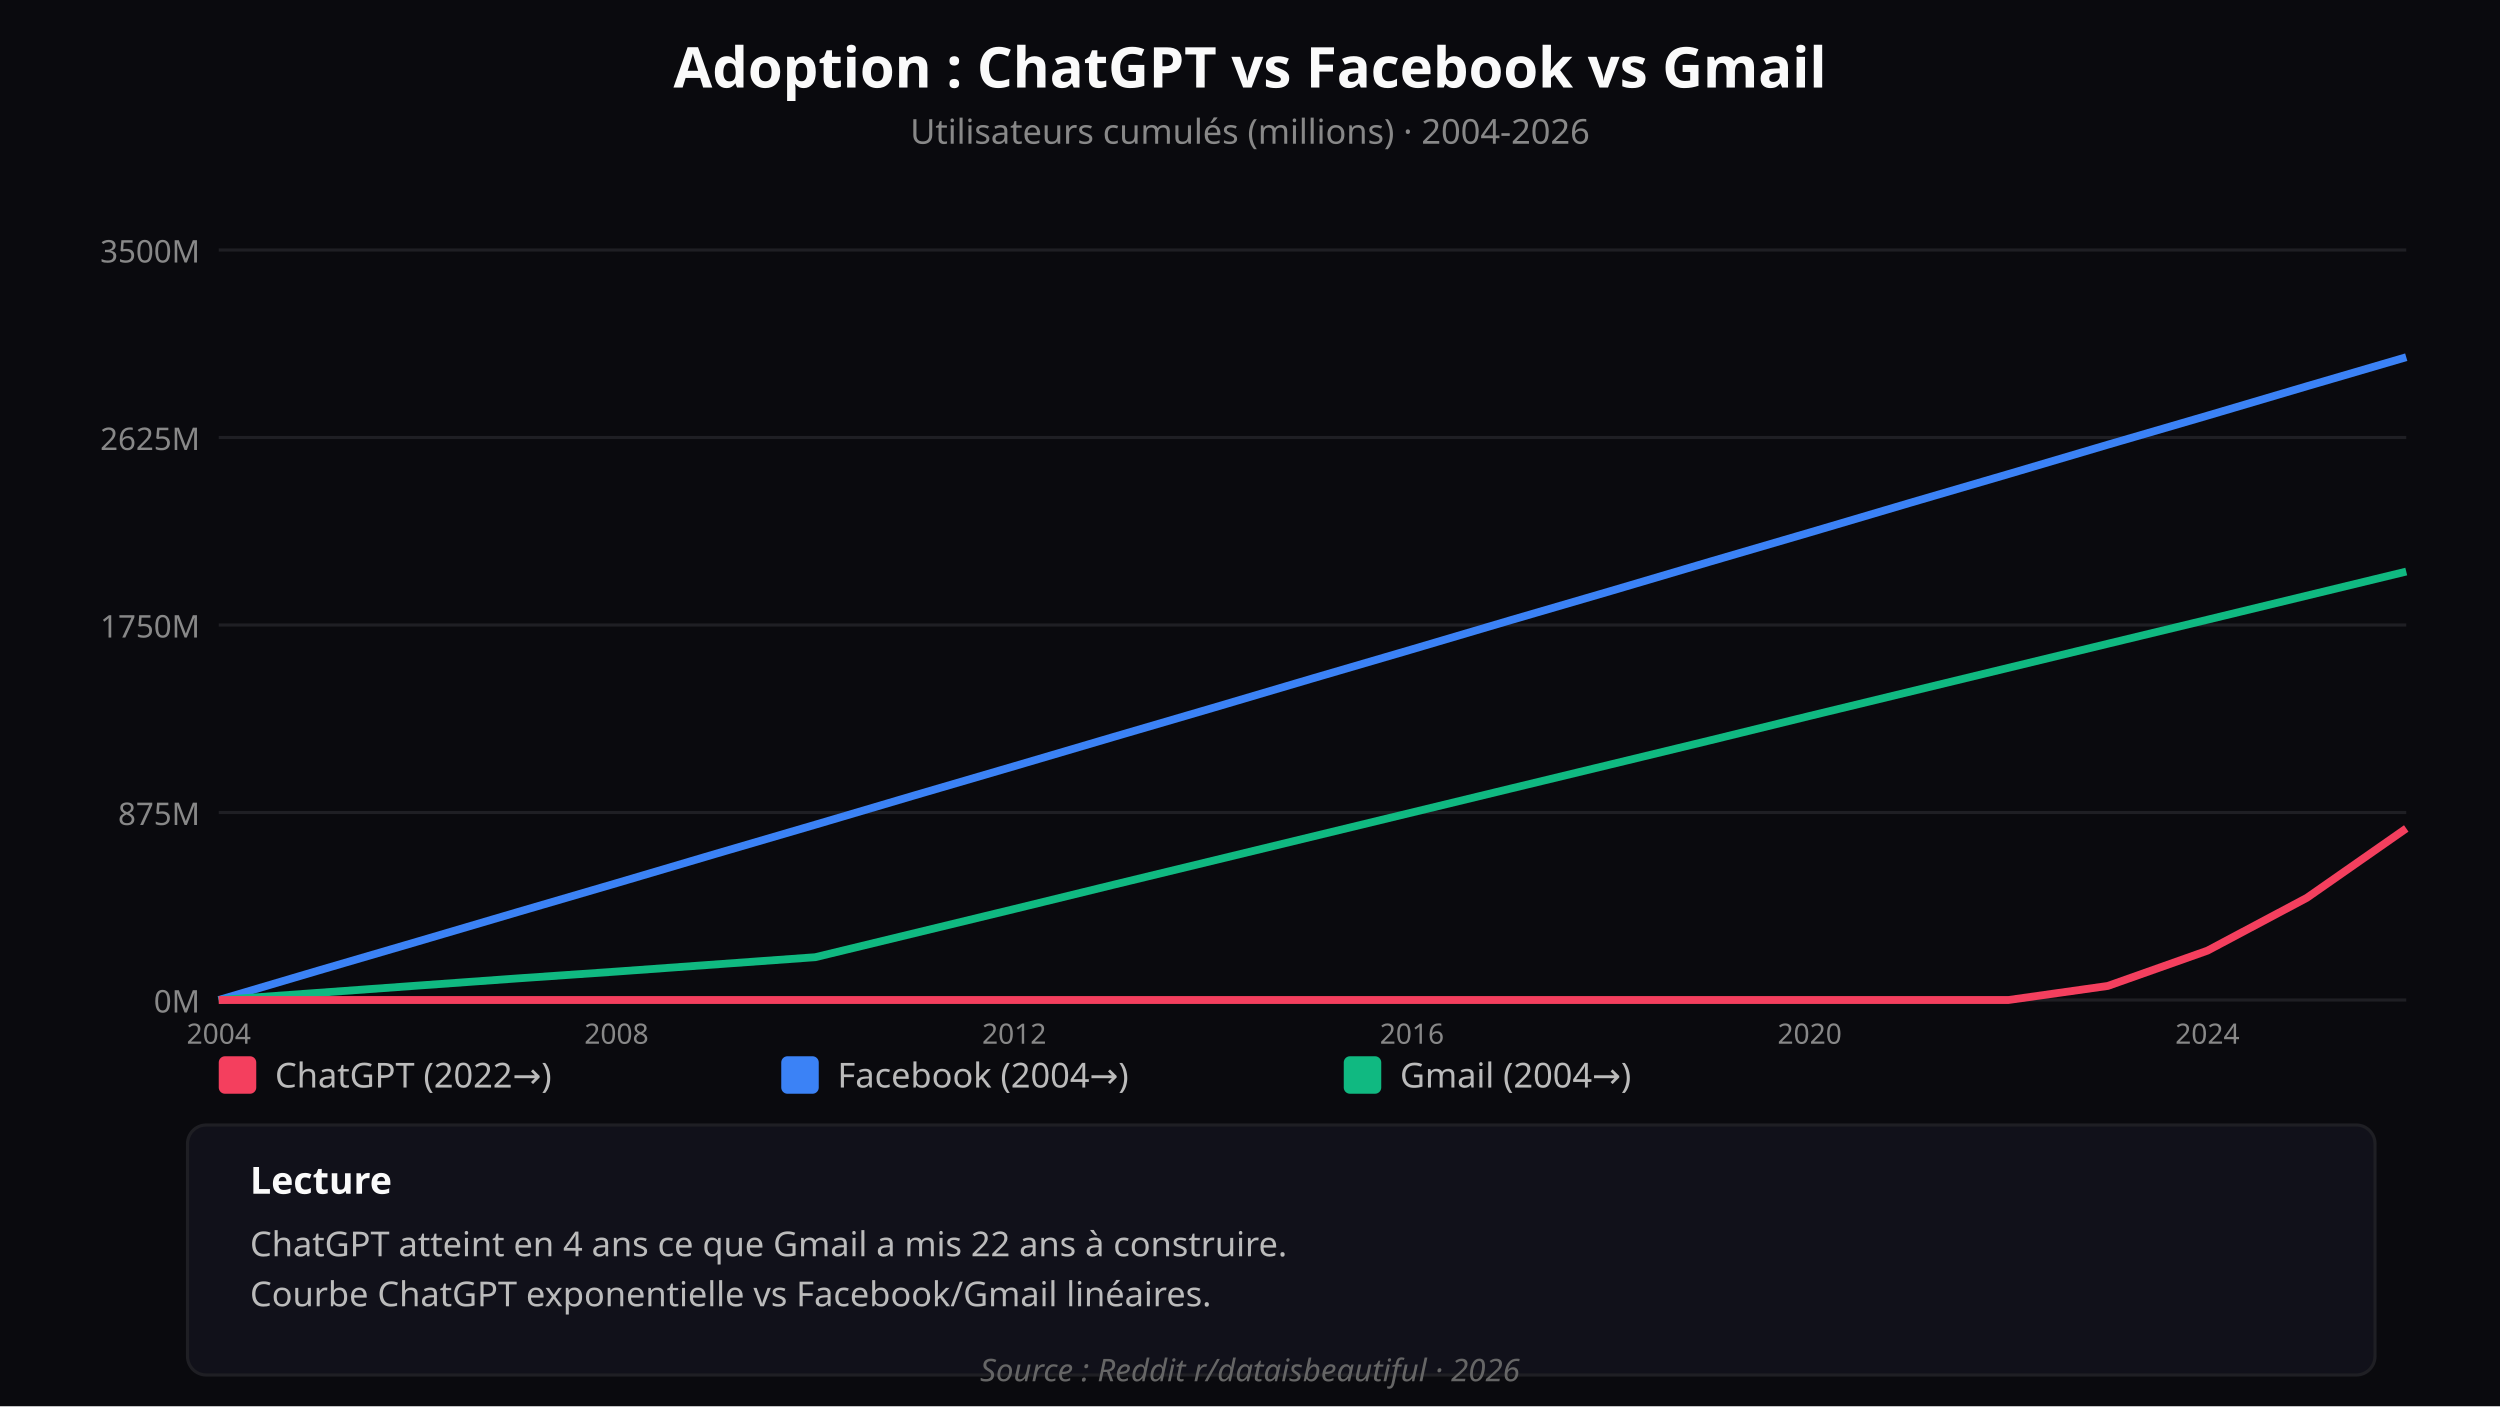
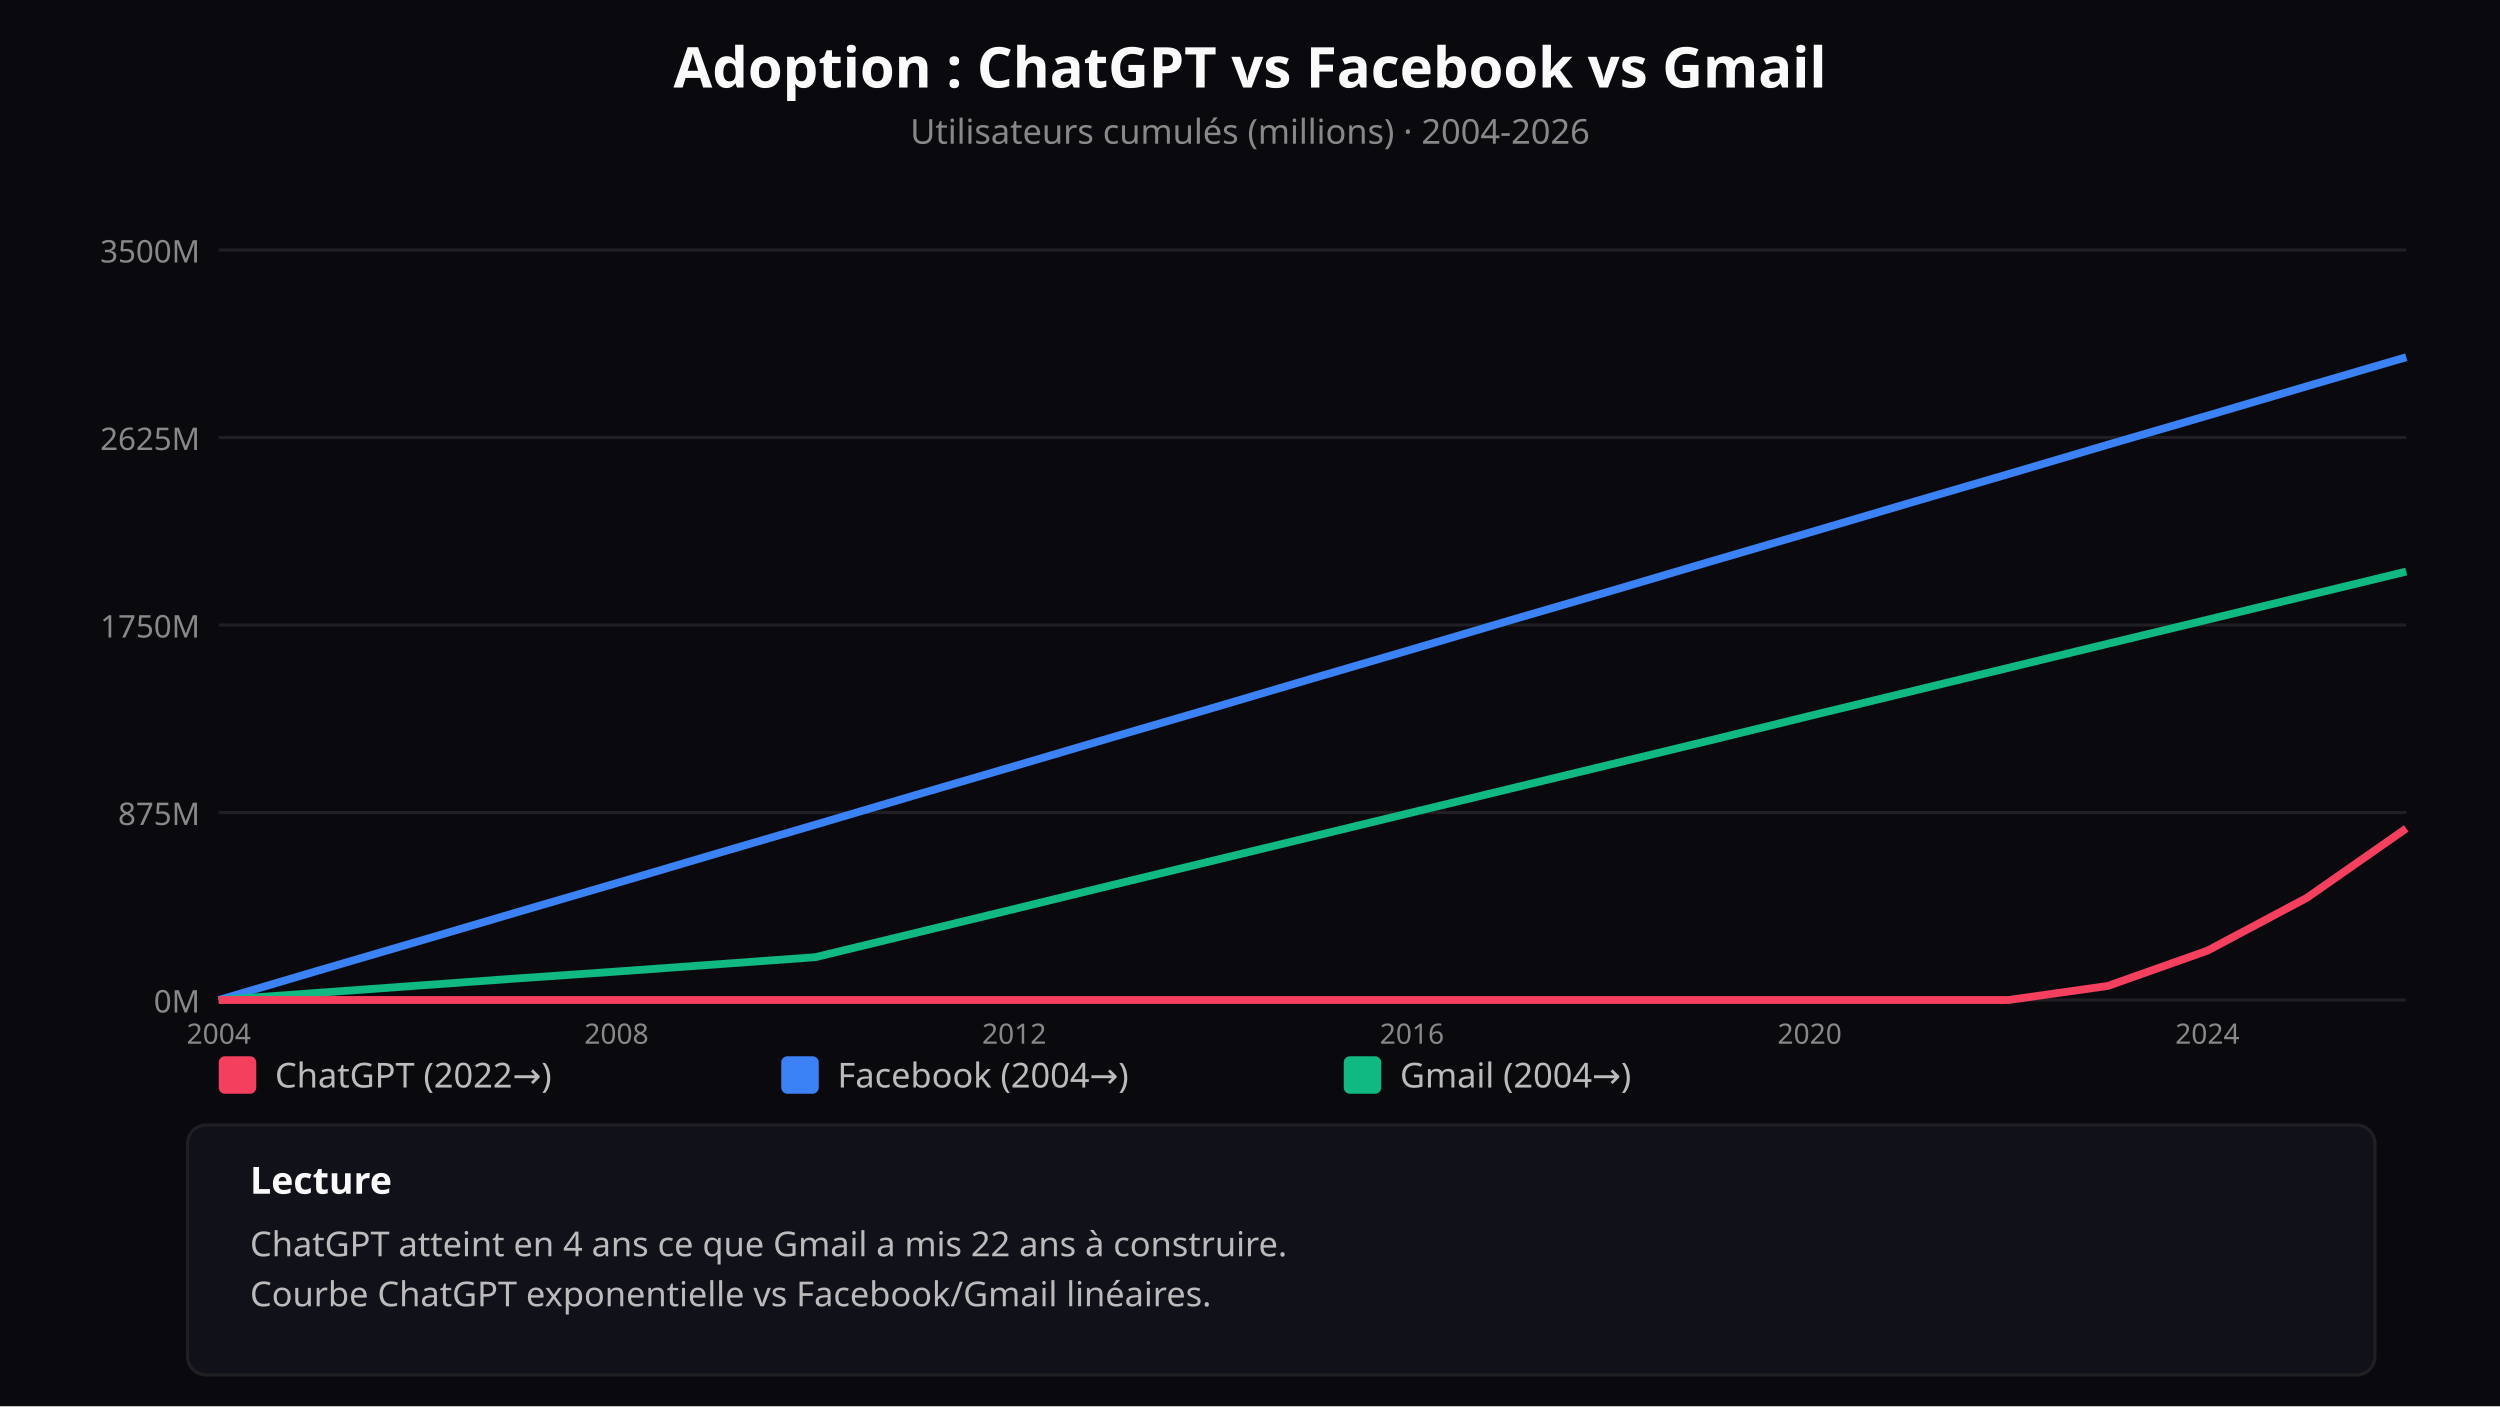
<svg xmlns="http://www.w3.org/2000/svg" viewBox="0 0 800 450" font-family="ui-sans-serif, system-ui">
  <rect width="800" height="450" fill="#0a0a0e" />
  <text x="400" y="28" text-anchor="middle" fill="#fafafa" font-size="18" font-weight="bold">Adoption : ChatGPT vs Facebook vs Gmail</text>
  <text x="400" y="46" text-anchor="middle" fill="#888" font-size="11">Utilisateurs cumulés (millions) · 2004-2026</text>
  <line x1="70" y1="80.0" x2="770" y2="80.0" stroke="#1f1f24" stroke-width="1" />
  <text x="64" y="84.0" text-anchor="end" fill="#888" font-size="10" font-family="ui-monospace">3500M</text>
  <line x1="70" y1="140.0" x2="770" y2="140.0" stroke="#1f1f24" stroke-width="1" />
  <text x="64" y="144.0" text-anchor="end" fill="#888" font-size="10" font-family="ui-monospace">2625M</text>
  <line x1="70" y1="200.0" x2="770" y2="200.0" stroke="#1f1f24" stroke-width="1" />
  <text x="64" y="204.0" text-anchor="end" fill="#888" font-size="10" font-family="ui-monospace">1750M</text>
  <line x1="70" y1="260.0" x2="770" y2="260.0" stroke="#1f1f24" stroke-width="1" />
  <text x="64" y="264.0" text-anchor="end" fill="#888" font-size="10" font-family="ui-monospace">875M</text>
  <line x1="70" y1="320.0" x2="770" y2="320.0" stroke="#1f1f24" stroke-width="1" />
  <text x="64" y="324.0" text-anchor="end" fill="#888" font-size="10" font-family="ui-monospace">0M</text>
  <text x="70.0" y="334" text-anchor="middle" fill="#888" font-size="9">2004</text>
  <text x="197.273" y="334" text-anchor="middle" fill="#888" font-size="9">2008</text>
  <text x="324.545" y="334" text-anchor="middle" fill="#888" font-size="9">2012</text>
  <text x="451.818" y="334" text-anchor="middle" fill="#888" font-size="9">2016</text>
  <text x="579.091" y="334" text-anchor="middle" fill="#888" font-size="9">2020</text>
  <text x="706.364" y="334" text-anchor="middle" fill="#888" font-size="9">2024</text>
  <polyline points="70.0,320.0 101.8,310.6 133.6,301.3 165.5,291.9 197.3,282.6 229.1,273.2 260.9,263.9 292.7,254.5 324.5,245.2 356.4,235.8 388.2,226.5 420.0,217.1 451.8,207.8 483.6,198.4 515.5,189.1 547.3,179.7 579.1,170.4 610.9,161.0 642.7,151.7 674.5,142.3 706.4,133.0 738.2,123.6 770.0,114.3" fill="none" stroke="#3b82f6" stroke-width="2.5" />
  <polyline points="70.0,320.0 101.8,317.7 133.6,315.4 165.5,313.1 197.3,310.9 229.1,308.6 260.9,306.3 292.7,298.6 324.5,290.9 356.4,283.1 388.2,275.4 420.0,267.7 451.8,260.0 483.6,252.3 515.5,244.6 547.3,236.9 579.1,229.1 610.9,221.4 642.7,213.7 674.5,206.0 706.4,198.3 738.2,190.6 770.0,182.9" fill="none" stroke="#10b981" stroke-width="2.5" />
  <polyline points="70.0,320.0 101.8,320.0 133.6,320.0 165.5,320.0 197.3,320.0 229.1,320.0 260.9,320.0 292.7,320.0 324.5,320.0 356.4,320.0 388.2,320.0 420.0,320.0 451.8,320.0 483.6,320.0 515.5,320.0 547.3,320.0 579.1,320.0 610.9,320.0 642.7,320.0 674.5,315.5 706.4,304.2 738.2,287.3 770.0,265.1" fill="none" stroke="#f43f5e" stroke-width="2.5" />
  <rect x="70" y="338" width="12" height="12" fill="#f43f5e" rx="2" />
  <text x="88" y="348" fill="#bbb" font-size="11">ChatGPT (2022→)</text>
  <rect x="250" y="338" width="12" height="12" fill="#3b82f6" rx="2" />
  <text x="268" y="348" fill="#bbb" font-size="11">Facebook (2004→)</text>
  <rect x="430" y="338" width="12" height="12" fill="#10b981" rx="2" />
  <text x="448" y="348" fill="#bbb" font-size="11">Gmail (2004→)</text>
  <g transform="translate(0,360)">
    <rect x="60" y="0" width="700" height="80" fill="#11111a" rx="6" stroke="#1f1f24" />
    <text x="80" y="22" fill="#fafafa" font-size="12" font-weight="600">Lecture</text>
    <text x="80" y="42" fill="#bbb" font-size="11">ChatGPT atteint en 4 ans ce que Gmail a mis 22 ans à construire.</text>
    <text x="80" y="58" fill="#bbb" font-size="11">Courbe ChatGPT exponentielle vs Facebook/Gmail linéaires.</text>
  </g>
-   <text x="400" y="442" text-anchor="middle" fill="#666" font-size="10" font-style="italic">Source : Reddit r/dataisbeautiful · 2026</text>
</svg>
